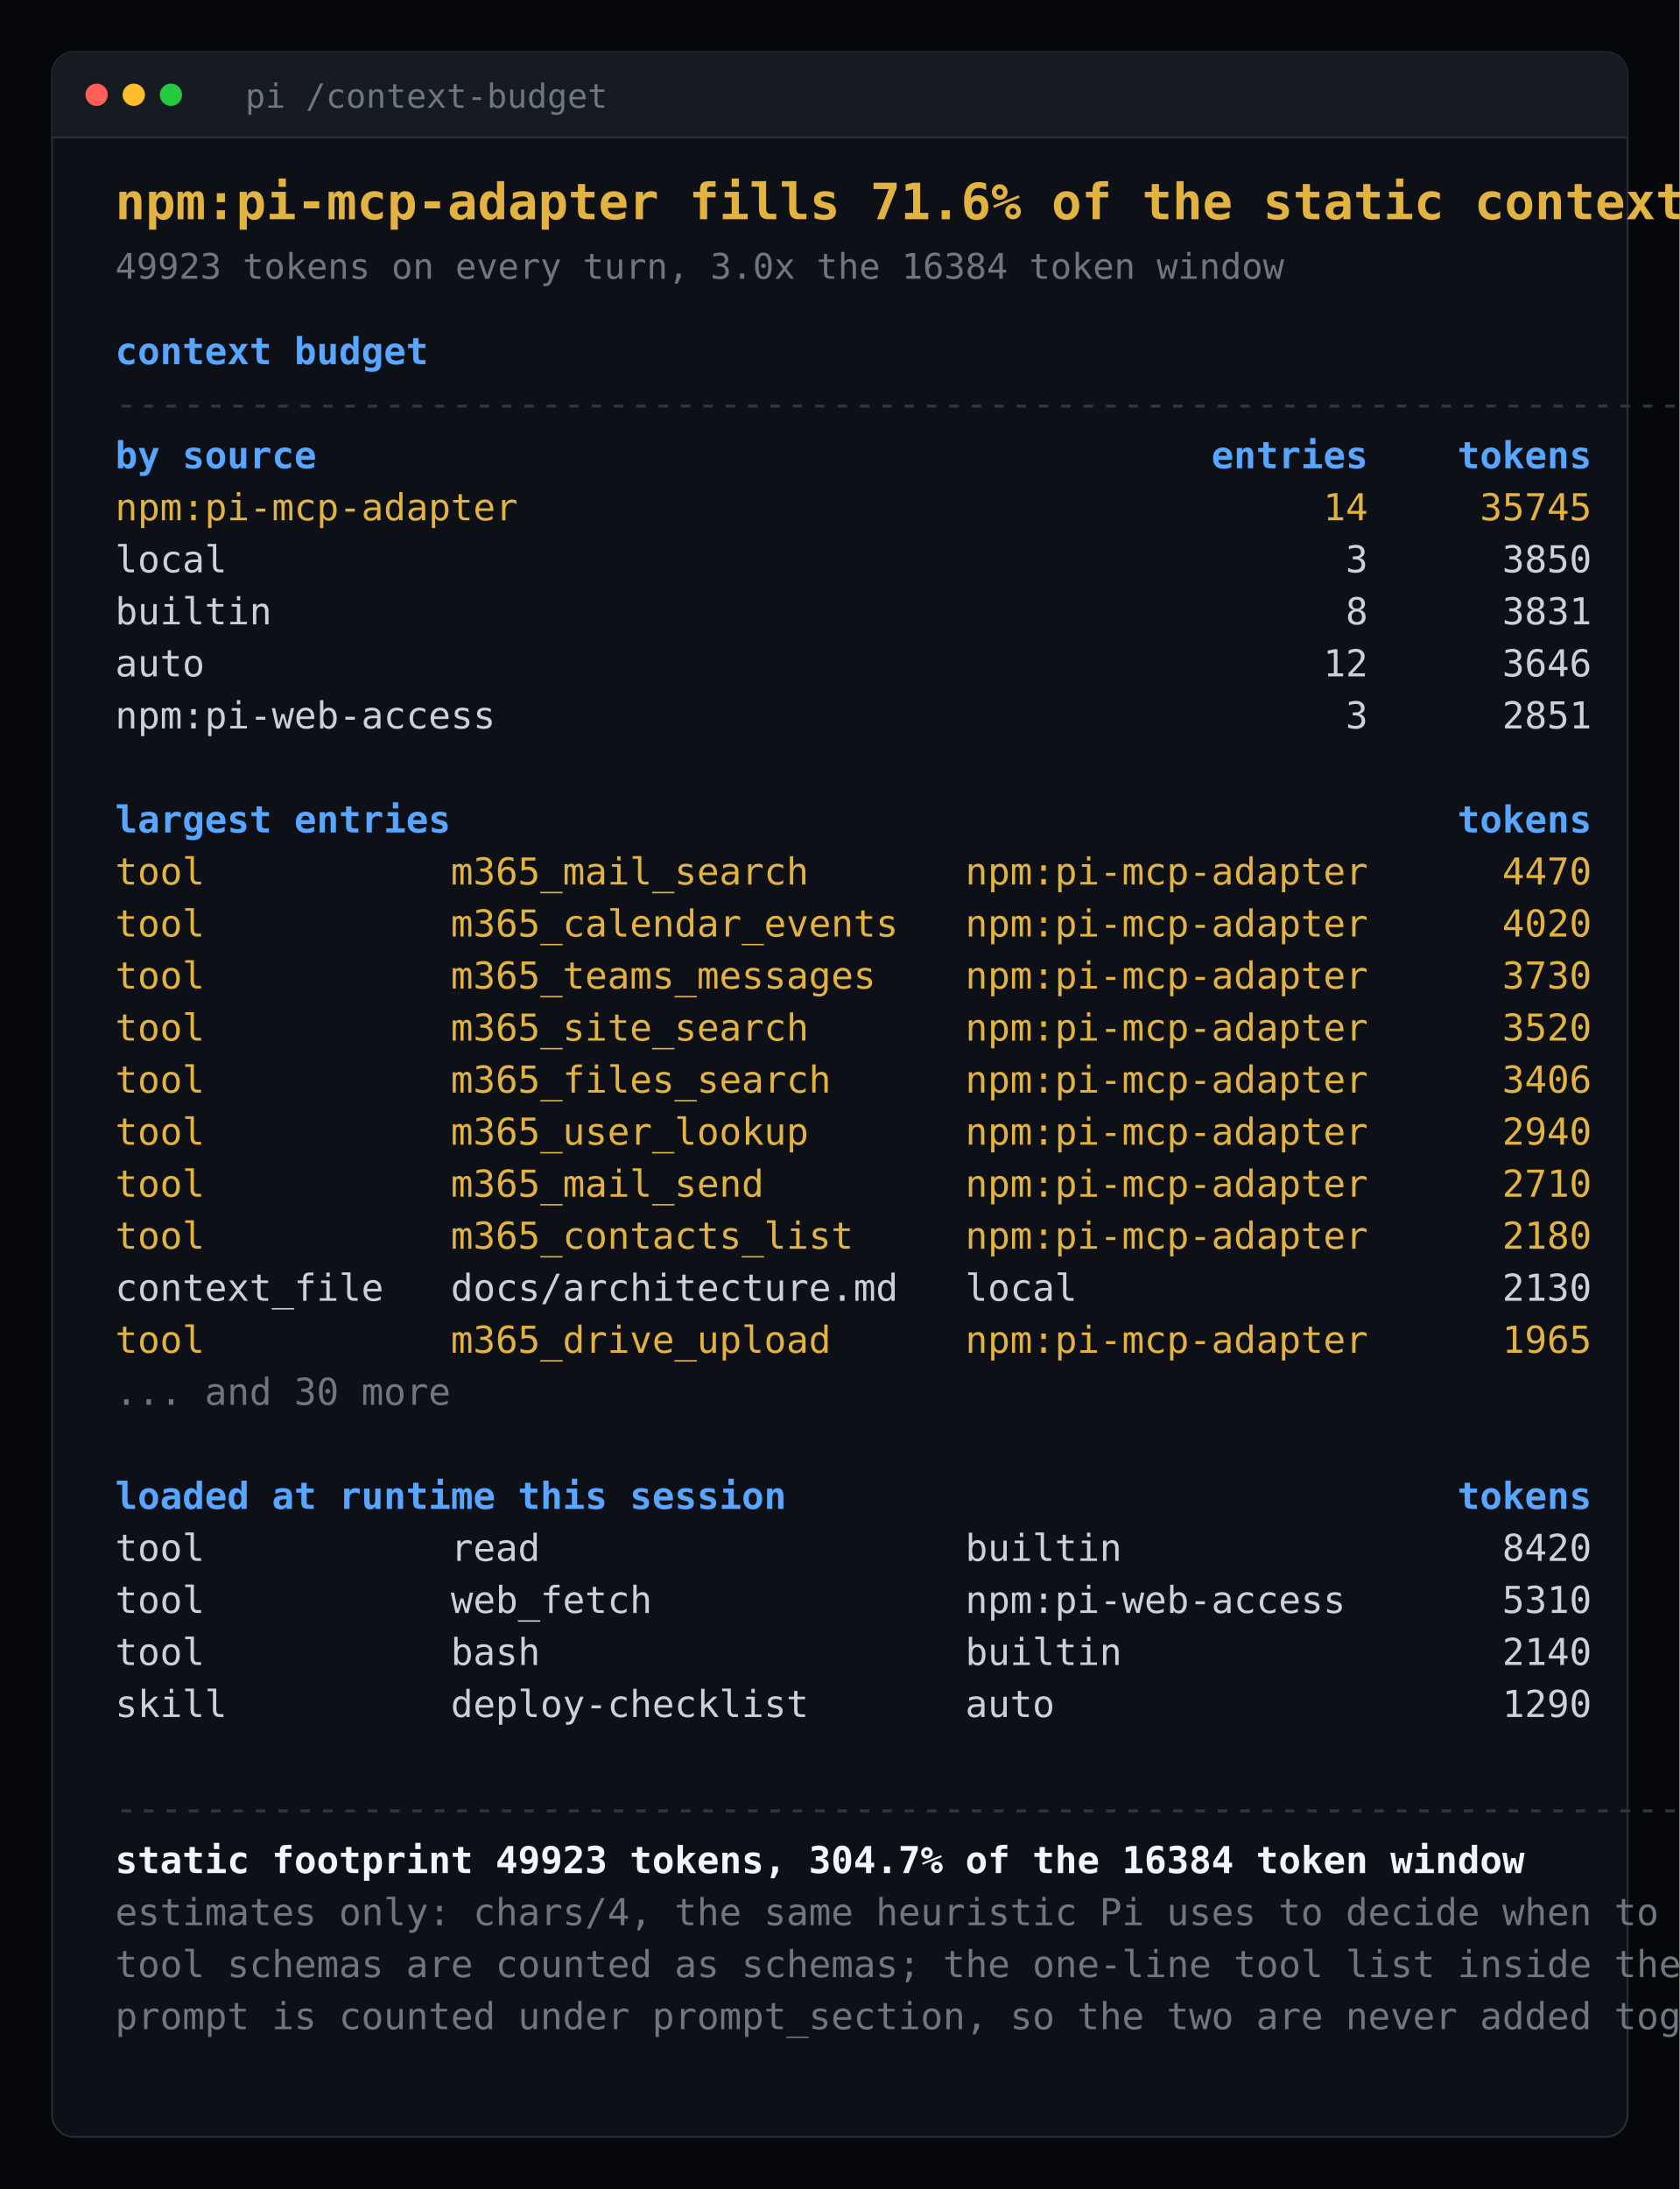
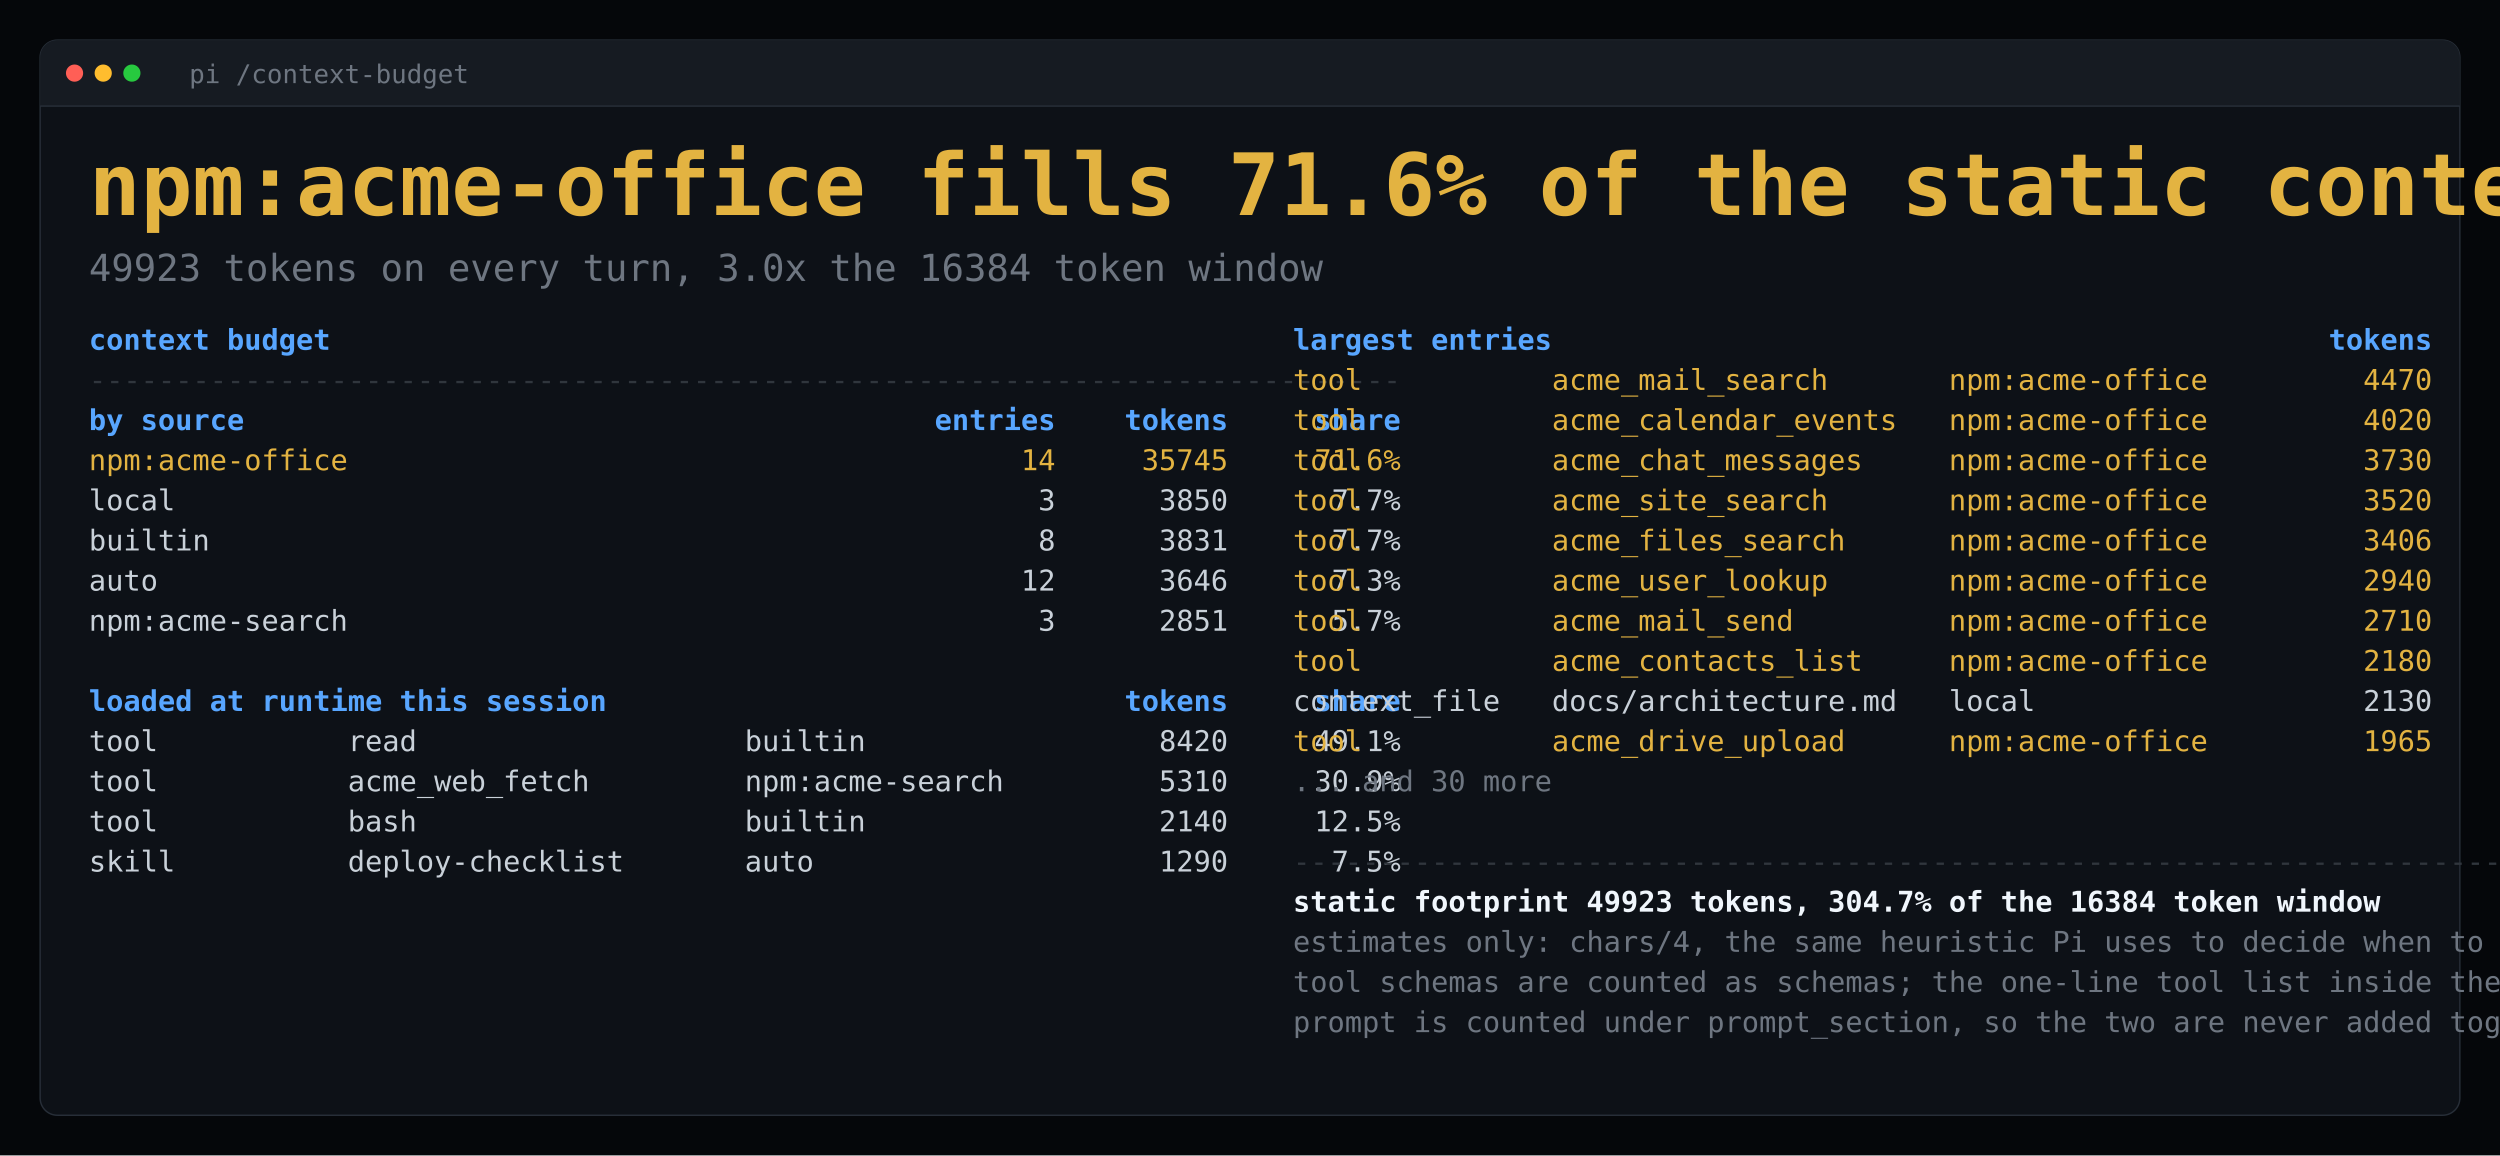
- <svg xmlns="http://www.w3.org/2000/svg" width="904" height="1178" viewBox="0 0 904 1178" font-family="Inconsolata, 'DejaVu Sans Mono', 'Liberation Mono', Menlo, ui-monospace, monospace" font-size="20">
-   <rect x="0" y="0" width="904" height="1178" fill="#05070a" />
-   <rect x="28" y="28" width="848" height="1122" rx="12" fill="#0d1117" stroke="#272e38" />
-   <path d="M 28 40 a 12 12 0 0 1 12 -12 h 824 a 12 12 0 0 1 12 12 v 34 h -848 z" fill="#161b22" />
-   <line x1="28" y1="74" x2="876" y2="74" stroke="#272e38" />
+ <svg xmlns="http://www.w3.org/2000/svg" width="1744" height="806" viewBox="0 0 1744 806" font-family="Inconsolata, 'DejaVu Sans Mono', 'Liberation Mono', Menlo, ui-monospace, monospace" font-size="20">
+   <rect x="0" y="0" width="1744" height="806" fill="#05070a" />
+   <rect x="28" y="28" width="1688" height="750" rx="12" fill="#0d1117" stroke="#272e38" />
+   <path d="M 28 40 a 12 12 0 0 1 12 -12 h 1664 a 12 12 0 0 1 12 12 v 34 h -1688 z" fill="#161b22" />
+   <line x1="28" y1="74" x2="1716" y2="74" stroke="#272e38" />
  <circle cx="52" cy="51" r="6" fill="#ff5f56" />
  <circle cx="72" cy="51" r="6" fill="#ffbd2e" />
  <circle cx="92" cy="51" r="6" fill="#27c93f" />
  <text x="132" y="58" fill="#6e7681" font-size="18">pi /context-budget</text>
-   <text x="62" y="118" fill="#e3b341" font-size="27" font-weight="bold">npm:pi-mcp-adapter fills 71.6% of the static context</text>
-   <text x="62" y="150" fill="#6e7681" font-size="19">49923 tokens on every turn, 3.0x the 16384 token window</text>
-   <text xml:space="preserve" x="62" y="196" fill="#58a6ff" font-weight="bold">context budget</text>
-   <text xml:space="preserve" x="62" y="224" fill="#30363d">----------------------------------------------------------------------------</text>
-   <text xml:space="preserve" x="62" y="252" fill="#58a6ff" font-weight="bold">by source                                        entries    tokens     share</text>
-   <text xml:space="preserve" x="62" y="280" fill="#e3b341">npm:pi-mcp-adapter                                    14     35745     71.6%</text>
-   <text xml:space="preserve" x="62" y="308" fill="#c9d1d9">local                                                  3      3850      7.7%</text>
-   <text xml:space="preserve" x="62" y="336" fill="#c9d1d9">builtin                                                8      3831      7.7%</text>
-   <text xml:space="preserve" x="62" y="364" fill="#c9d1d9">auto                                                  12      3646      7.3%</text>
-   <text xml:space="preserve" x="62" y="392" fill="#c9d1d9">npm:pi-web-access                                      3      2851      5.7%</text>
-   <text xml:space="preserve" x="62" y="448" fill="#58a6ff" font-weight="bold">largest entries                                             tokens     share</text>
-   <text xml:space="preserve" x="62" y="476" fill="#e3b341">tool           m365_mail_search       npm:pi-mcp-adapter      4470      9.0%</text>
-   <text xml:space="preserve" x="62" y="504" fill="#e3b341">tool           m365_calendar_events   npm:pi-mcp-adapter      4020      8.1%</text>
-   <text xml:space="preserve" x="62" y="532" fill="#e3b341">tool           m365_teams_messages    npm:pi-mcp-adapter      3730      7.5%</text>
-   <text xml:space="preserve" x="62" y="560" fill="#e3b341">tool           m365_site_search       npm:pi-mcp-adapter      3520      7.1%</text>
-   <text xml:space="preserve" x="62" y="588" fill="#e3b341">tool           m365_files_search      npm:pi-mcp-adapter      3406      6.8%</text>
-   <text xml:space="preserve" x="62" y="616" fill="#e3b341">tool           m365_user_lookup       npm:pi-mcp-adapter      2940      5.9%</text>
-   <text xml:space="preserve" x="62" y="644" fill="#e3b341">tool           m365_mail_send         npm:pi-mcp-adapter      2710      5.4%</text>
-   <text xml:space="preserve" x="62" y="672" fill="#e3b341">tool           m365_contacts_list     npm:pi-mcp-adapter      2180      4.4%</text>
-   <text xml:space="preserve" x="62" y="700" fill="#c9d1d9">context_file   docs/architecture.md   local                   2130      4.3%</text>
-   <text xml:space="preserve" x="62" y="728" fill="#e3b341">tool           m365_drive_upload      npm:pi-mcp-adapter      1965      3.9%</text>
-   <text xml:space="preserve" x="62" y="756" fill="#6e7681">... and 30 more</text>
-   <text xml:space="preserve" x="62" y="812" fill="#58a6ff" font-weight="bold">loaded at runtime this session                              tokens     share</text>
-   <text xml:space="preserve" x="62" y="840" fill="#c9d1d9">tool           read                   builtin                 8420     49.1%</text>
-   <text xml:space="preserve" x="62" y="868" fill="#c9d1d9">tool           web_fetch              npm:pi-web-access       5310     30.9%</text>
-   <text xml:space="preserve" x="62" y="896" fill="#c9d1d9">tool           bash                   builtin                 2140     12.5%</text>
-   <text xml:space="preserve" x="62" y="924" fill="#c9d1d9">skill          deploy-checklist       auto                    1290      7.5%</text>
-   <text xml:space="preserve" x="62" y="980" fill="#30363d">----------------------------------------------------------------------------</text>
-   <text xml:space="preserve" x="62" y="1008" fill="#f0f6fc" font-weight="bold">static footprint 49923 tokens, 304.7% of the 16384 token window</text>
-   <text xml:space="preserve" x="62" y="1036" fill="#6e7681">estimates only: chars/4, the same heuristic Pi uses to decide when to compact.</text>
-   <text xml:space="preserve" x="62" y="1064" fill="#6e7681">tool schemas are counted as schemas; the one-line tool list inside the system</text>
-   <text xml:space="preserve" x="62" y="1092" fill="#6e7681">prompt is counted under prompt_section, so the two are never added together.</text>
+   <text x="62" y="150" fill="#e3b341" font-size="60" font-weight="bold">npm:acme-office fills 71.6% of the static context</text>
+   <text x="62" y="196" fill="#6e7681" font-size="26">49923 tokens on every turn, 3.0x the 16384 token window</text>
+   <text xml:space="preserve" x="62" y="244" fill="#58a6ff" font-weight="bold">context budget</text>
+   <text xml:space="preserve" x="62" y="272" fill="#30363d">----------------------------------------------------------------------------</text>
+   <text xml:space="preserve" x="62" y="300" fill="#58a6ff" font-weight="bold">by source                                        entries    tokens     share</text>
+   <text xml:space="preserve" x="62" y="328" fill="#e3b341">npm:acme-office                                       14     35745     71.6%</text>
+   <text xml:space="preserve" x="62" y="356" fill="#c9d1d9">local                                                  3      3850      7.7%</text>
+   <text xml:space="preserve" x="62" y="384" fill="#c9d1d9">builtin                                                8      3831      7.7%</text>
+   <text xml:space="preserve" x="62" y="412" fill="#c9d1d9">auto                                                  12      3646      7.3%</text>
+   <text xml:space="preserve" x="62" y="440" fill="#c9d1d9">npm:acme-search                                        3      2851      5.7%</text>
+   <text xml:space="preserve" x="62" y="496" fill="#58a6ff" font-weight="bold">loaded at runtime this session                              tokens     share</text>
+   <text xml:space="preserve" x="62" y="524" fill="#c9d1d9">tool           read                   builtin                 8420     49.1%</text>
+   <text xml:space="preserve" x="62" y="552" fill="#c9d1d9">tool           acme_web_fetch         npm:acme-search         5310     30.9%</text>
+   <text xml:space="preserve" x="62" y="580" fill="#c9d1d9">tool           bash                   builtin                 2140     12.5%</text>
+   <text xml:space="preserve" x="62" y="608" fill="#c9d1d9">skill          deploy-checklist       auto                    1290      7.5%</text>
+   <text xml:space="preserve" x="902" y="244" fill="#58a6ff" font-weight="bold">largest entries                                             tokens     share</text>
+   <text xml:space="preserve" x="902" y="272" fill="#e3b341">tool           acme_mail_search       npm:acme-office         4470      9.0%</text>
+   <text xml:space="preserve" x="902" y="300" fill="#e3b341">tool           acme_calendar_events   npm:acme-office         4020      8.1%</text>
+   <text xml:space="preserve" x="902" y="328" fill="#e3b341">tool           acme_chat_messages     npm:acme-office         3730      7.5%</text>
+   <text xml:space="preserve" x="902" y="356" fill="#e3b341">tool           acme_site_search       npm:acme-office         3520      7.1%</text>
+   <text xml:space="preserve" x="902" y="384" fill="#e3b341">tool           acme_files_search      npm:acme-office         3406      6.8%</text>
+   <text xml:space="preserve" x="902" y="412" fill="#e3b341">tool           acme_user_lookup       npm:acme-office         2940      5.9%</text>
+   <text xml:space="preserve" x="902" y="440" fill="#e3b341">tool           acme_mail_send         npm:acme-office         2710      5.4%</text>
+   <text xml:space="preserve" x="902" y="468" fill="#e3b341">tool           acme_contacts_list     npm:acme-office         2180      4.4%</text>
+   <text xml:space="preserve" x="902" y="496" fill="#c9d1d9">context_file   docs/architecture.md   local                   2130      4.3%</text>
+   <text xml:space="preserve" x="902" y="524" fill="#e3b341">tool           acme_drive_upload      npm:acme-office         1965      3.9%</text>
+   <text xml:space="preserve" x="902" y="552" fill="#6e7681">... and 30 more</text>
+   <text xml:space="preserve" x="902" y="608" fill="#30363d">----------------------------------------------------------------------------</text>
+   <text xml:space="preserve" x="902" y="636" fill="#f0f6fc" font-weight="bold">static footprint 49923 tokens, 304.7% of the 16384 token window</text>
+   <text xml:space="preserve" x="902" y="664" fill="#6e7681">estimates only: chars/4, the same heuristic Pi uses to decide when to compact.</text>
+   <text xml:space="preserve" x="902" y="692" fill="#6e7681">tool schemas are counted as schemas; the one-line tool list inside the system</text>
+   <text xml:space="preserve" x="902" y="720" fill="#6e7681">prompt is counted under prompt_section, so the two are never added together.</text>
</svg>
